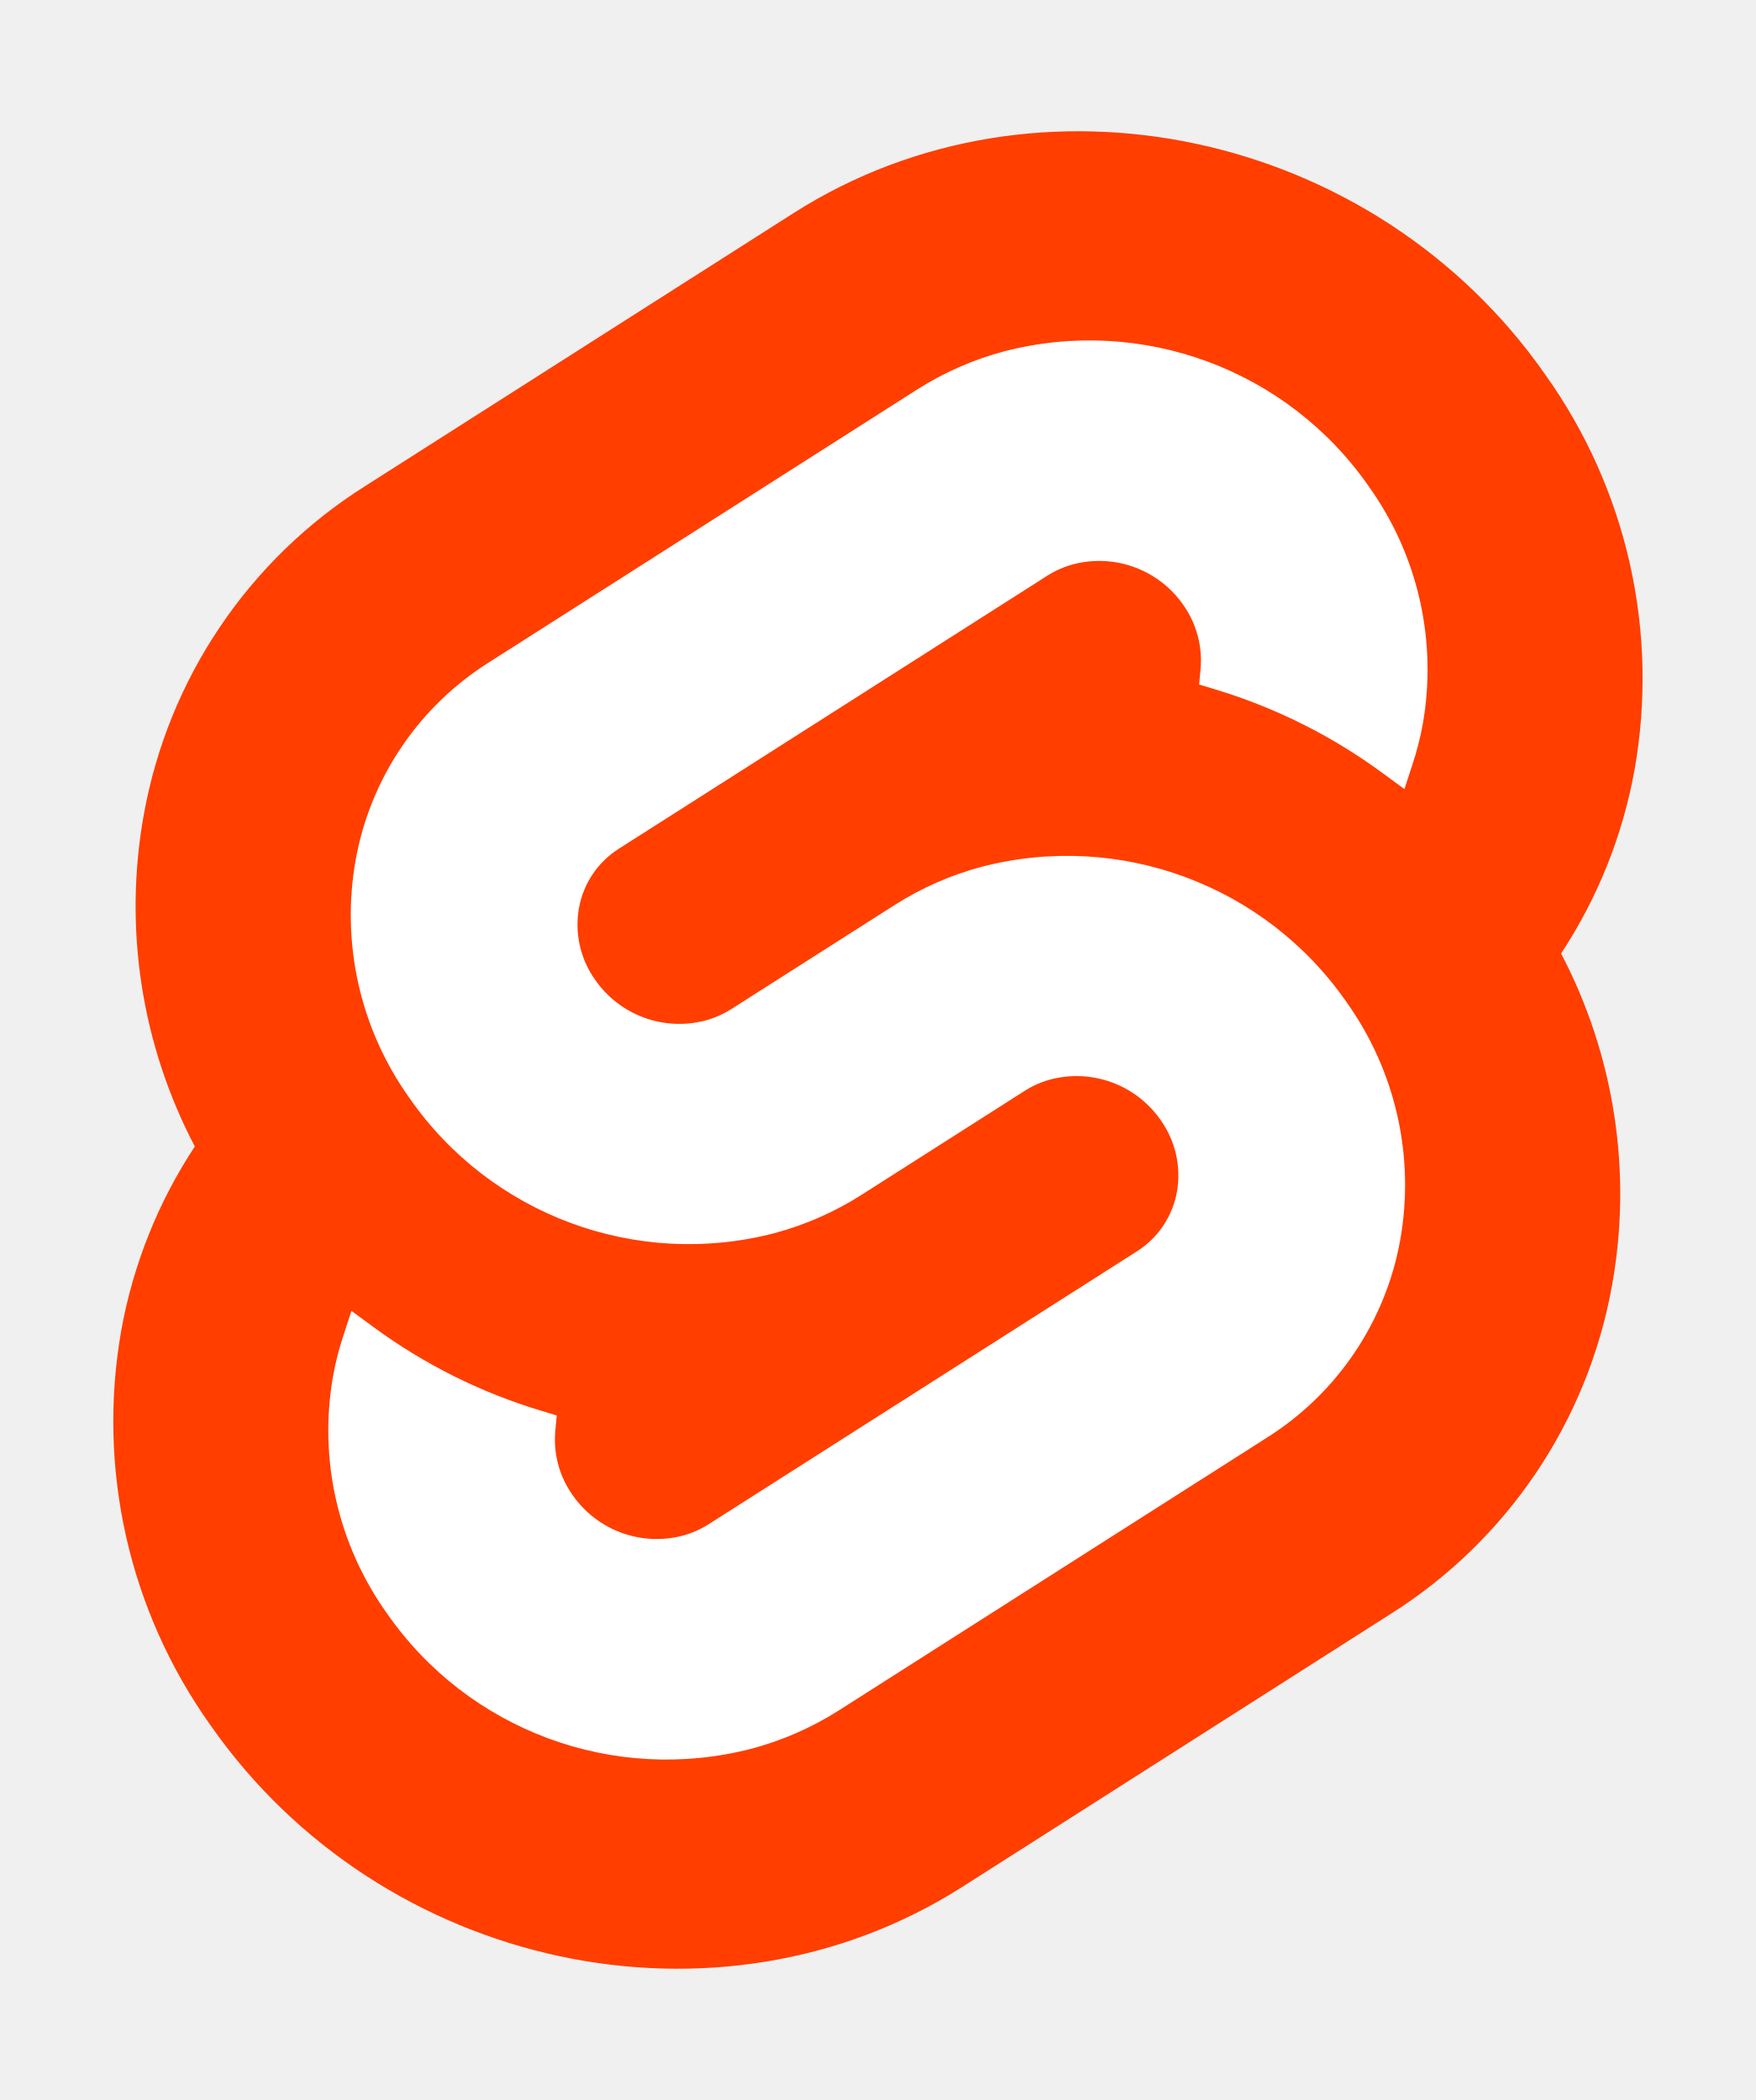
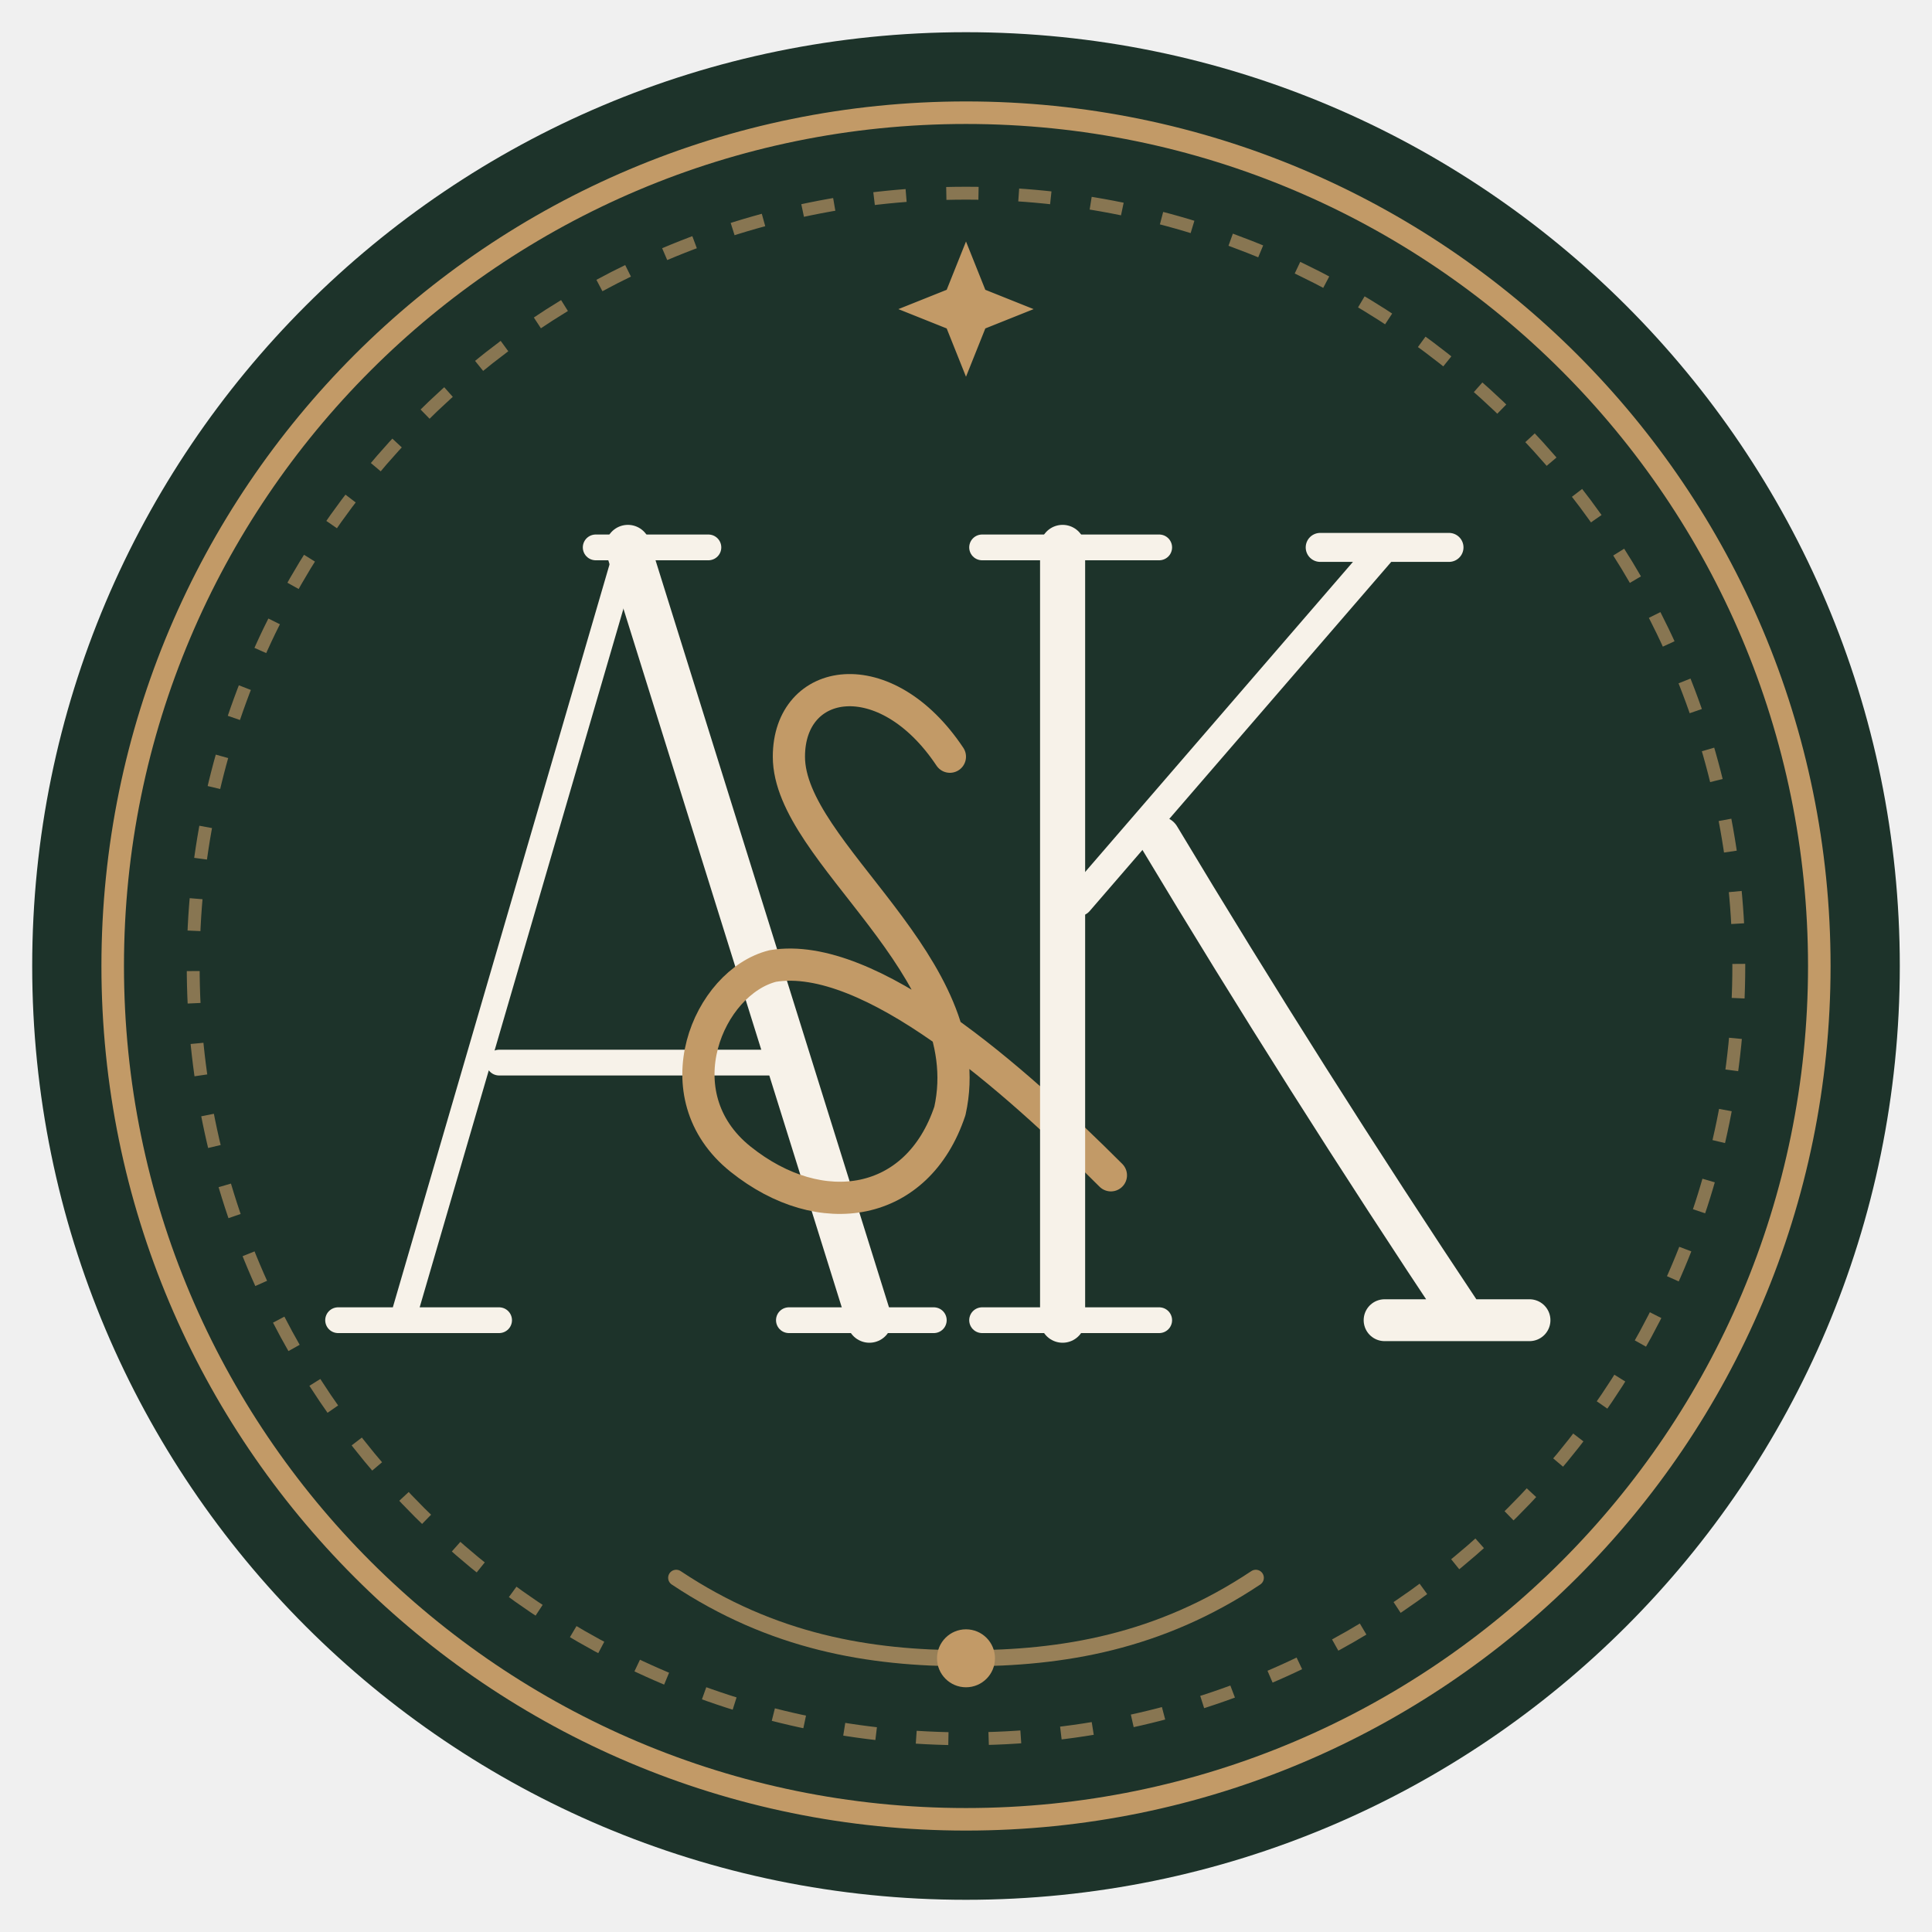
- <svg xmlns="http://www.w3.org/2000/svg" width="107" height="128" viewBox="0 0 107 128">
-   <path d="M94.157 22.819c-10.4-14.885-30.94-19.297-45.792-9.835L22.282 29.608A29.92 29.92 0 0 0 8.764 49.65a31.5 31.5 0 0 0 3.108 20.231 30 30 0 0 0-4.477 11.183 31.9 31.9 0 0 0 5.448 24.116c10.402 14.887 30.942 19.297 45.791 9.835l26.083-16.624A29.92 29.92 0 0 0 98.235 78.35a31.53 31.53 0 0 0-3.105-20.232 30 30 0 0 0 4.474-11.182 31.88 31.88 0 0 0-5.447-24.116" style="fill:#ff3e00" />
-   <path d="M45.817 106.582a20.72 20.72 0 0 1-22.237-8.243 19.17 19.17 0 0 1-3.277-14.503 18 18 0 0 1 .624-2.435l.49-1.498 1.337.981a33.6 33.6 0 0 0 10.203 5.098l.97.294-.09.968a5.85 5.85 0 0 0 1.052 3.878 6.24 6.24 0 0 0 6.695 2.485 5.8 5.8 0 0 0 1.603-.704L69.27 76.28a5.43 5.43 0 0 0 2.45-3.631 5.8 5.8 0 0 0-.987-4.371 6.24 6.24 0 0 0-6.698-2.487 5.7 5.7 0 0 0-1.6.704l-9.953 6.345a19 19 0 0 1-5.296 2.326 20.72 20.72 0 0 1-22.237-8.243 19.17 19.17 0 0 1-3.277-14.502 17.99 17.99 0 0 1 8.13-12.052l26.081-16.623a19 19 0 0 1 5.3-2.329 20.72 20.72 0 0 1 22.237 8.243 19.17 19.17 0 0 1 3.277 14.503 18 18 0 0 1-.624 2.435l-.49 1.498-1.337-.98a33.6 33.6 0 0 0-10.203-5.1l-.97-.294.09-.968a5.86 5.86 0 0 0-1.052-3.878 6.24 6.24 0 0 0-6.696-2.485 5.8 5.8 0 0 0-1.602.704L37.73 51.72a5.42 5.42 0 0 0-2.449 3.63 5.79 5.79 0 0 0 .986 4.372 6.24 6.24 0 0 0 6.698 2.486 5.8 5.8 0 0 0 1.602-.704l9.952-6.342a19 19 0 0 1 5.295-2.328 20.72 20.72 0 0 1 22.237 8.242 19.17 19.17 0 0 1 3.277 14.503 18 18 0 0 1-8.13 12.053l-26.081 16.622a19 19 0 0 1-5.3 2.328" style="fill:#fff" />
+ <svg xmlns="http://www.w3.org/2000/svg" viewBox="0 0 120 120" fill="none">
+   <circle cx="60" cy="60" r="58" fill="#1d332a" />
+   <circle cx="60" cy="60" r="53" stroke="#c29a67" stroke-width="1.4" />
+   <circle cx="60" cy="60" r="48" stroke="#c29a67" stroke-width="0.8" stroke-dasharray="2 2.5" opacity="0.65" />
+   <path d="M60 15 L61.2 18 L64.2 19.2 L61.2 20.4 L60 23.4 L58.8 20.4 L55.8 19.2 L58.8 18 Z" fill="#c29a67" />
+   <path d="M39 34 L25 82 M21 82 H31 M37 34 H44 M31 66 H49" stroke="#f7f2e9" stroke-width="1.6" stroke-linecap="round" stroke-linejoin="round" />
+   <path d="M39 34 L54 82" stroke="#f7f2e9" stroke-width="2.8" stroke-linecap="round" />
+   <path d="M49 82 H58" stroke="#f7f2e9" stroke-width="1.6" stroke-linecap="round" />
+   <path d="M59 47 C55 41 49 42 49 47 C49 53 61 60 59 69 C57 75 51 76 46 72 C41 68 44 61 48 60 C54 59 63 67 69 73" stroke="#c29a67" stroke-width="2" stroke-linecap="round" stroke-linejoin="round" />
+   <path d="M66 34 V82" stroke="#f7f2e9" stroke-width="2.8" stroke-linecap="round" />
+   <path d="M61 34 H72 M61 82 H72" stroke="#f7f2e9" stroke-width="1.6" stroke-linecap="round" />
+   <path d="M67 56 L86 34 M82 34 H90" stroke="#f7f2e9" stroke-width="1.8" stroke-linecap="round" />
+   <path d="M72 52 Q81 67 91 82 M86 82 H95" stroke="#f7f2e9" stroke-width="2.6" stroke-linecap="round" />
+   <path d="M42 98 C48 102 54 103 60 103 C66 103 72 102 78 98" stroke="#c29a67" stroke-width="1" stroke-linecap="round" opacity="0.75" />
+   <circle cx="60" cy="103" r="1.8" fill="#c29a67" />
</svg>
